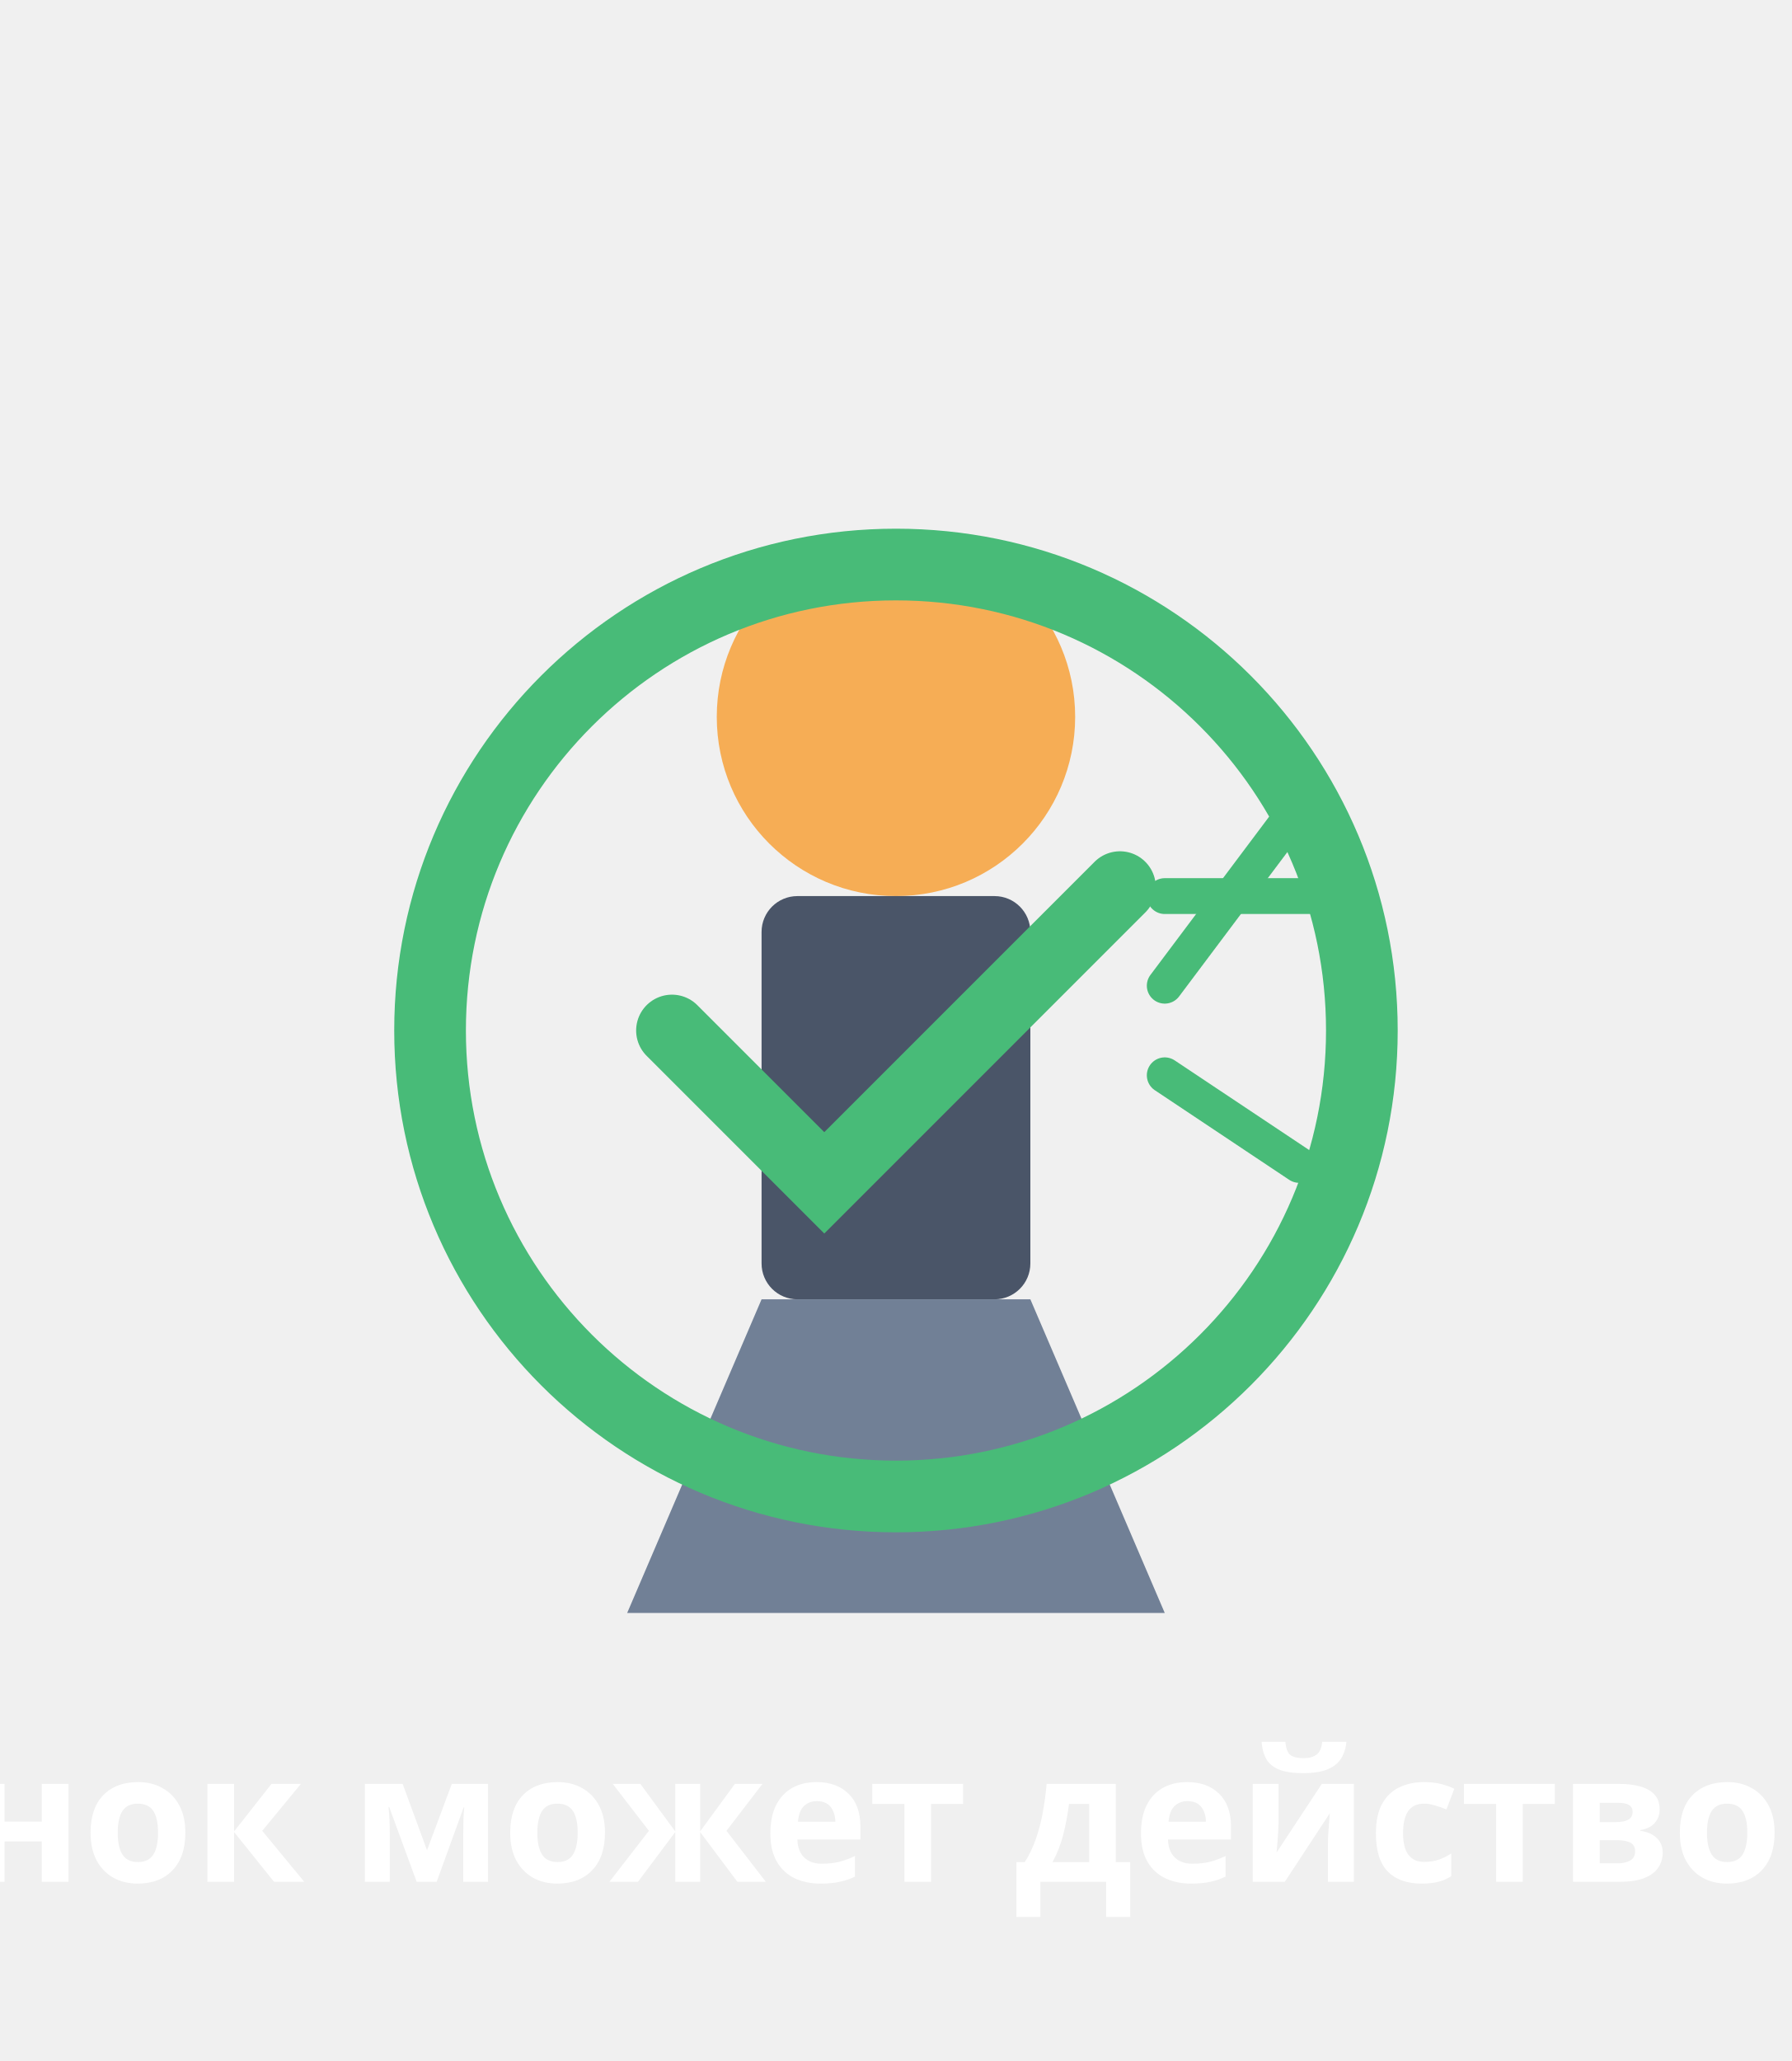
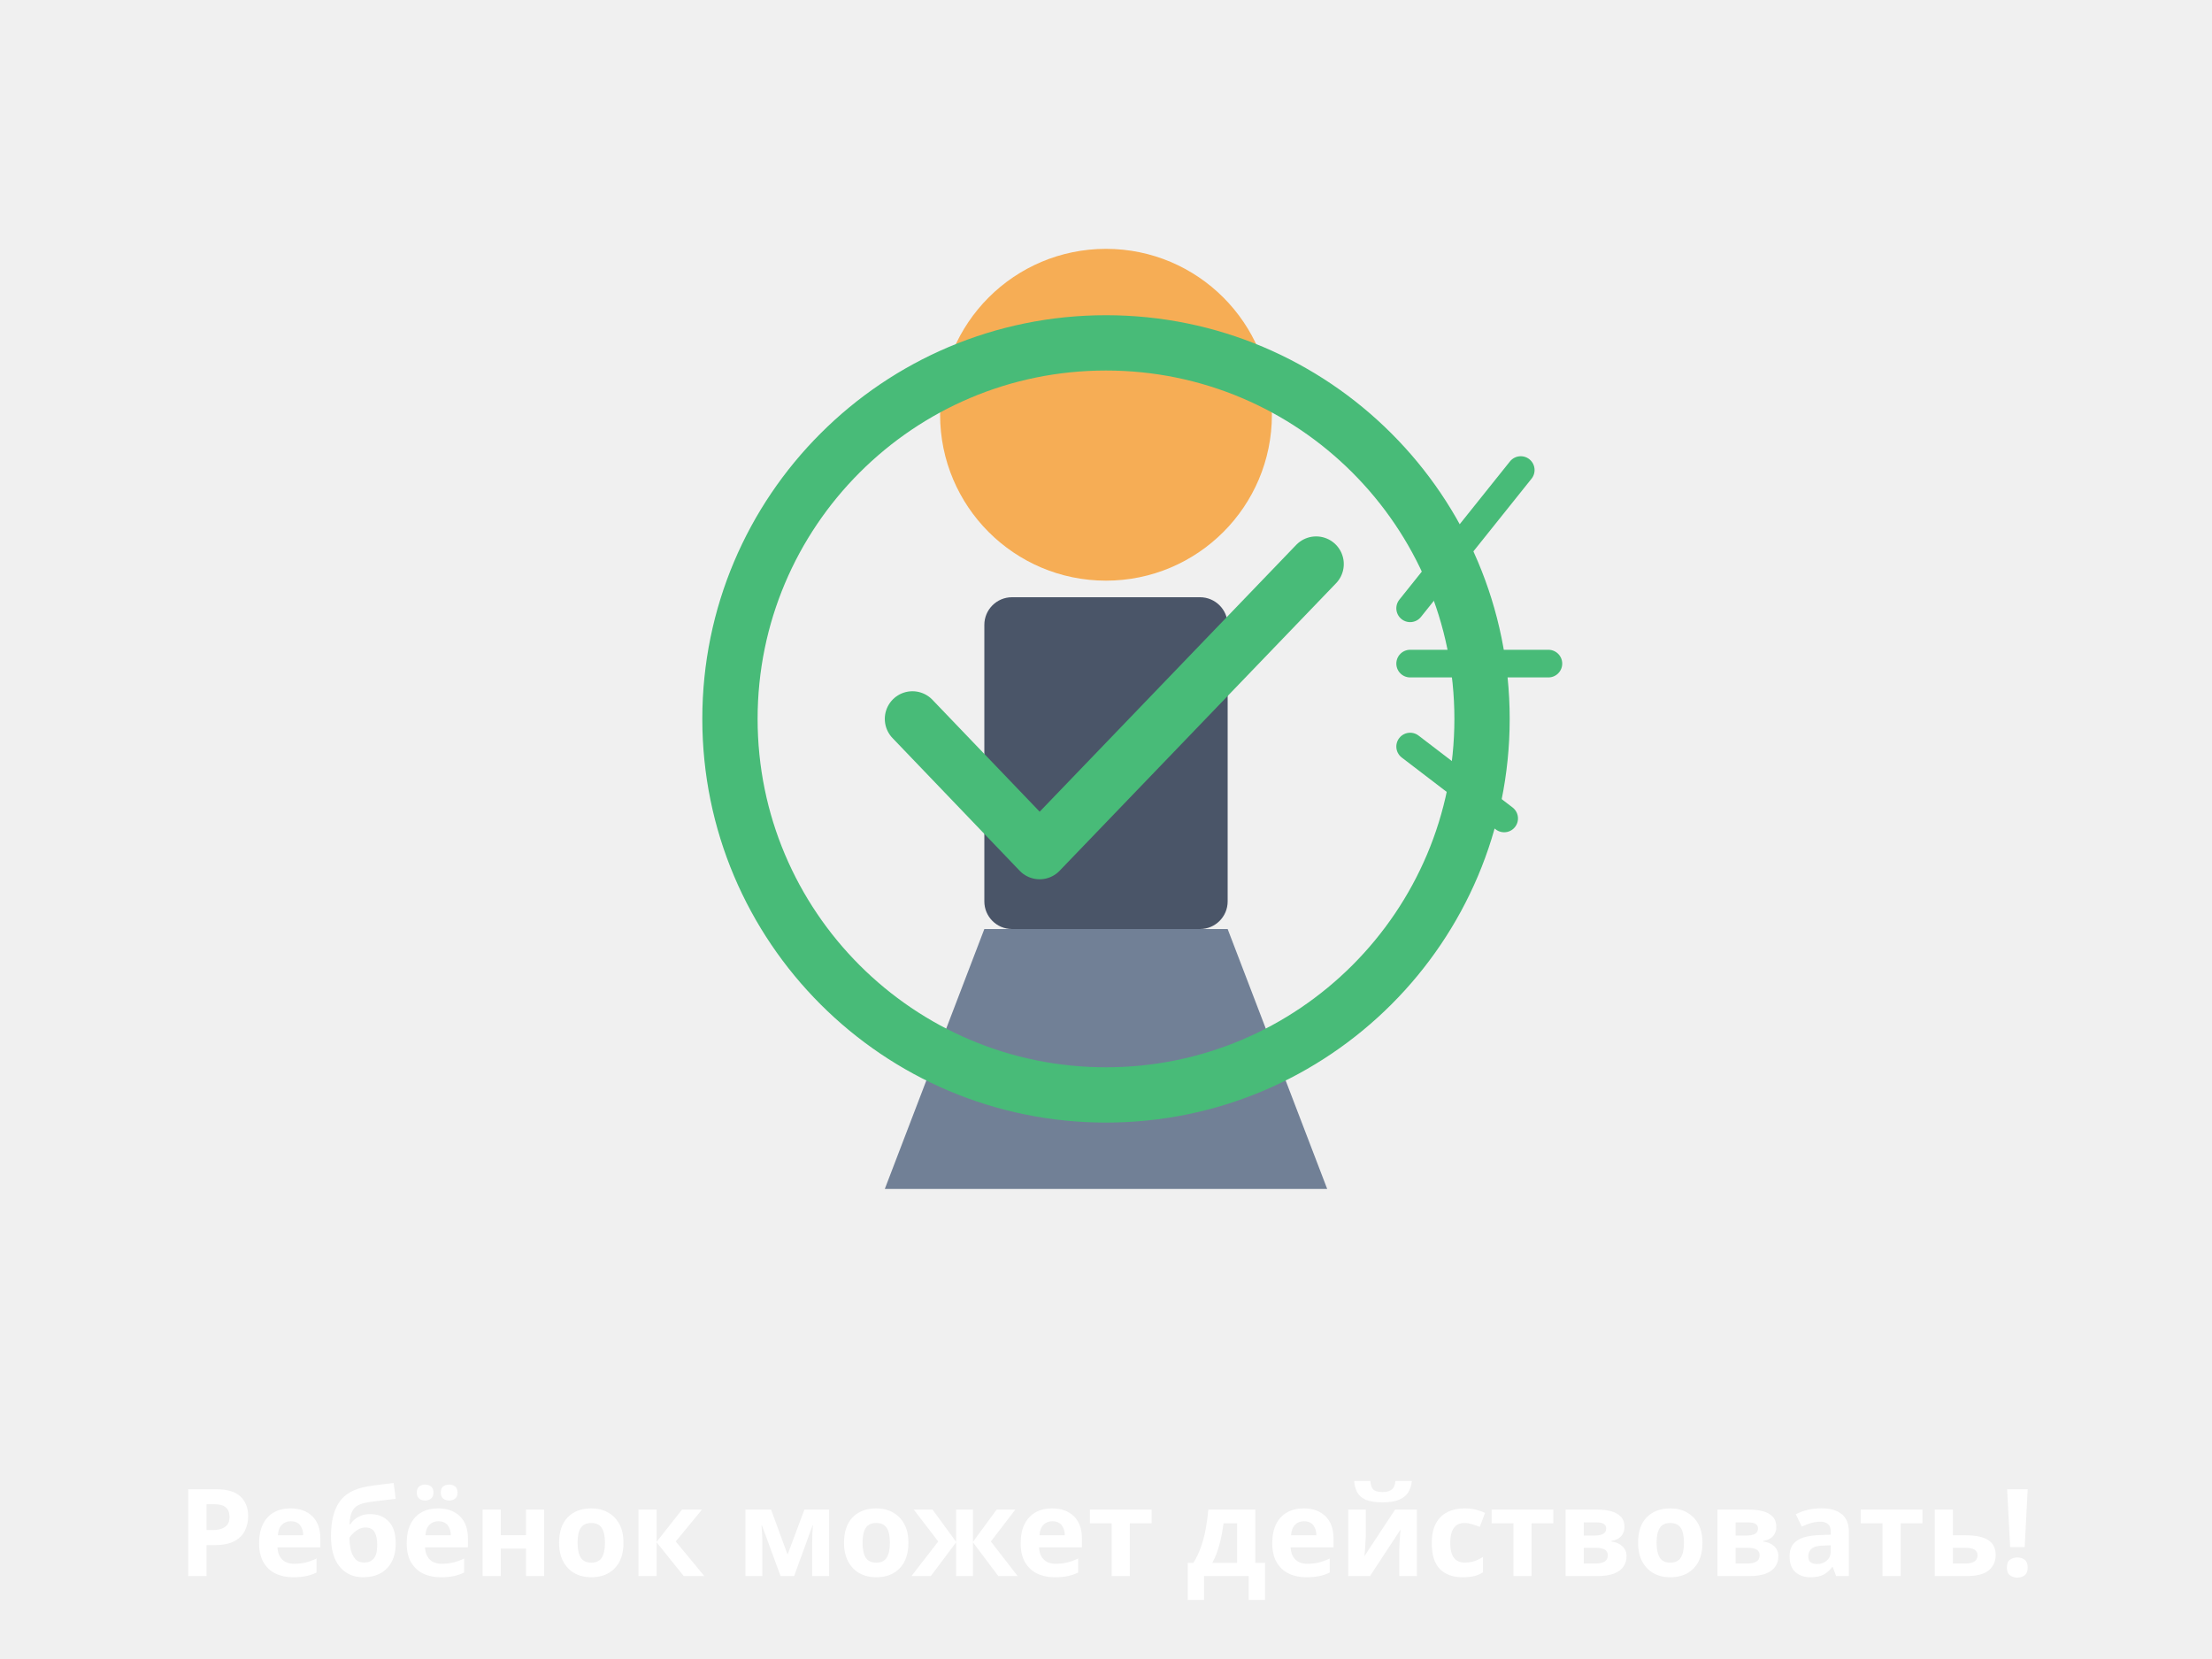
- <svg xmlns="http://www.w3.org/2000/svg" viewBox="100 30 200 230">
-   <rect width="400" height="300" fill="none" />
-   <g transform="translate(150, 80)">
-     <circle cx="50" cy="30" r="20" fill="#f6ad55" />
-     <rect x="35" y="50" width="30" height="45" fill="#4a5568" rx="4" />
-     <path d="M35,95 L20,130 L80,130 L65,95 Z" fill="#718096" />
-     <path d="M80,60 L95,40" stroke="#48bb78" stroke-width="4" stroke-linecap="round" />
-     <path d="M80,50 L100,50" stroke="#48bb78" stroke-width="4" stroke-linecap="round" />
-     <path d="M80,70 L95,80" stroke="#48bb78" stroke-width="4" stroke-linecap="round" />
-     <circle cx="50" cy="65" r="52" fill="none" stroke="#48bb78" stroke-width="8" />
-     <path d="M25,65 L42,82 L75,49" fill="none" stroke="#48bb78" stroke-width="8" stroke-linecap="round" />
+ <svg xmlns="http://www.w3.org/2000/svg" viewBox="0 0 400 300">
+   <g transform="translate(200,130)">
+     <circle cx="0" cy="-55" r="30" fill="#f6ad55" />
+     <rect x="-22" y="-22" width="44" height="60" rx="5" fill="#4a5568" />
+     <path d="M-22,38 L-40,85 L40,85 L22,38 Z" fill="#718096" />
+     <path d="M55,-20 L75,-45" stroke="#48bb78" stroke-width="5" stroke-linecap="round" />
+     <path d="M55,-10 L80,-10" stroke="#48bb78" stroke-width="5" stroke-linecap="round" />
+     <path d="M55,5 L72,18" stroke="#48bb78" stroke-width="5" stroke-linecap="round" />
+     <circle cx="0" cy="0" r="68" fill="none" stroke="#48bb78" stroke-width="10" />
+     <path d="M-35,0 L-12,24 L38,-28" fill="none" stroke="#48bb78" stroke-width="10" stroke-linecap="round" stroke-linejoin="round" />
  </g>
-   <text x="200" y="240" font-family="sans-serif" font-size="20" fill="#fff" text-anchor="middle" font-weight="bold">Ребёнок может действовать!</text>
+   <text x="200" y="285" font-family="sans-serif" font-size="22" fill="#fff" text-anchor="middle" font-weight="bold">Ребёнок может действовать!</text>
</svg>
